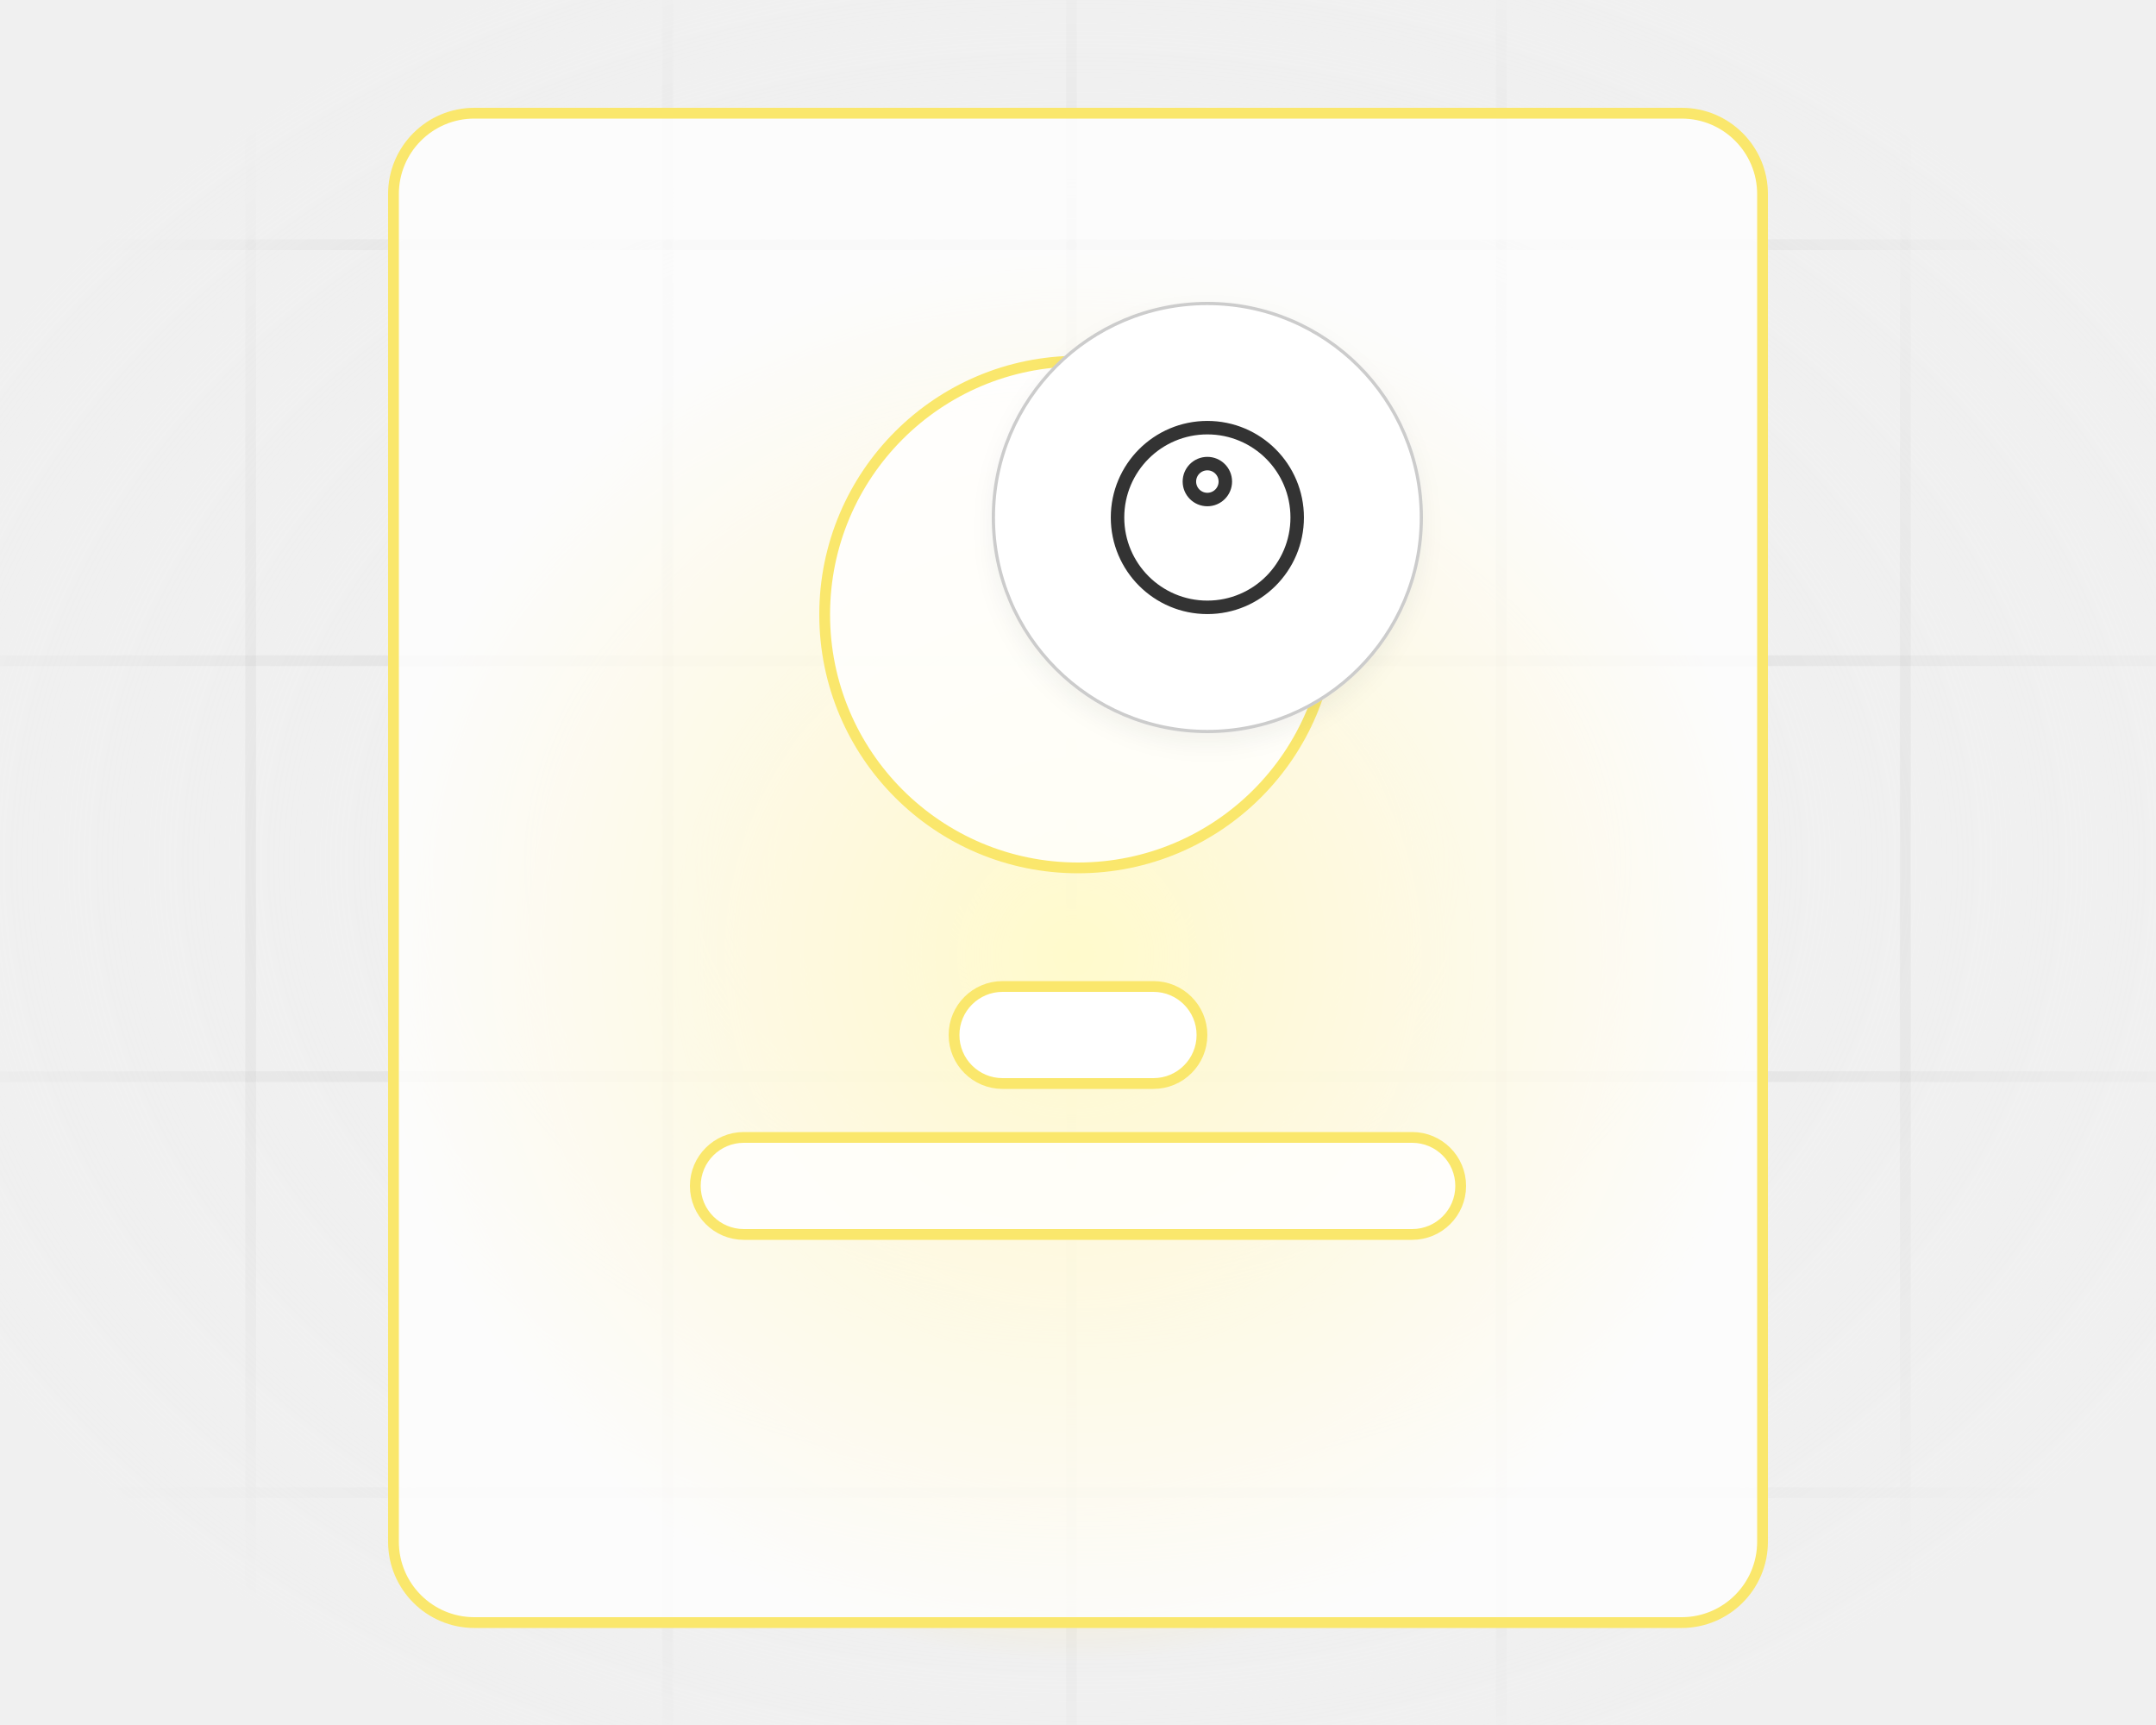
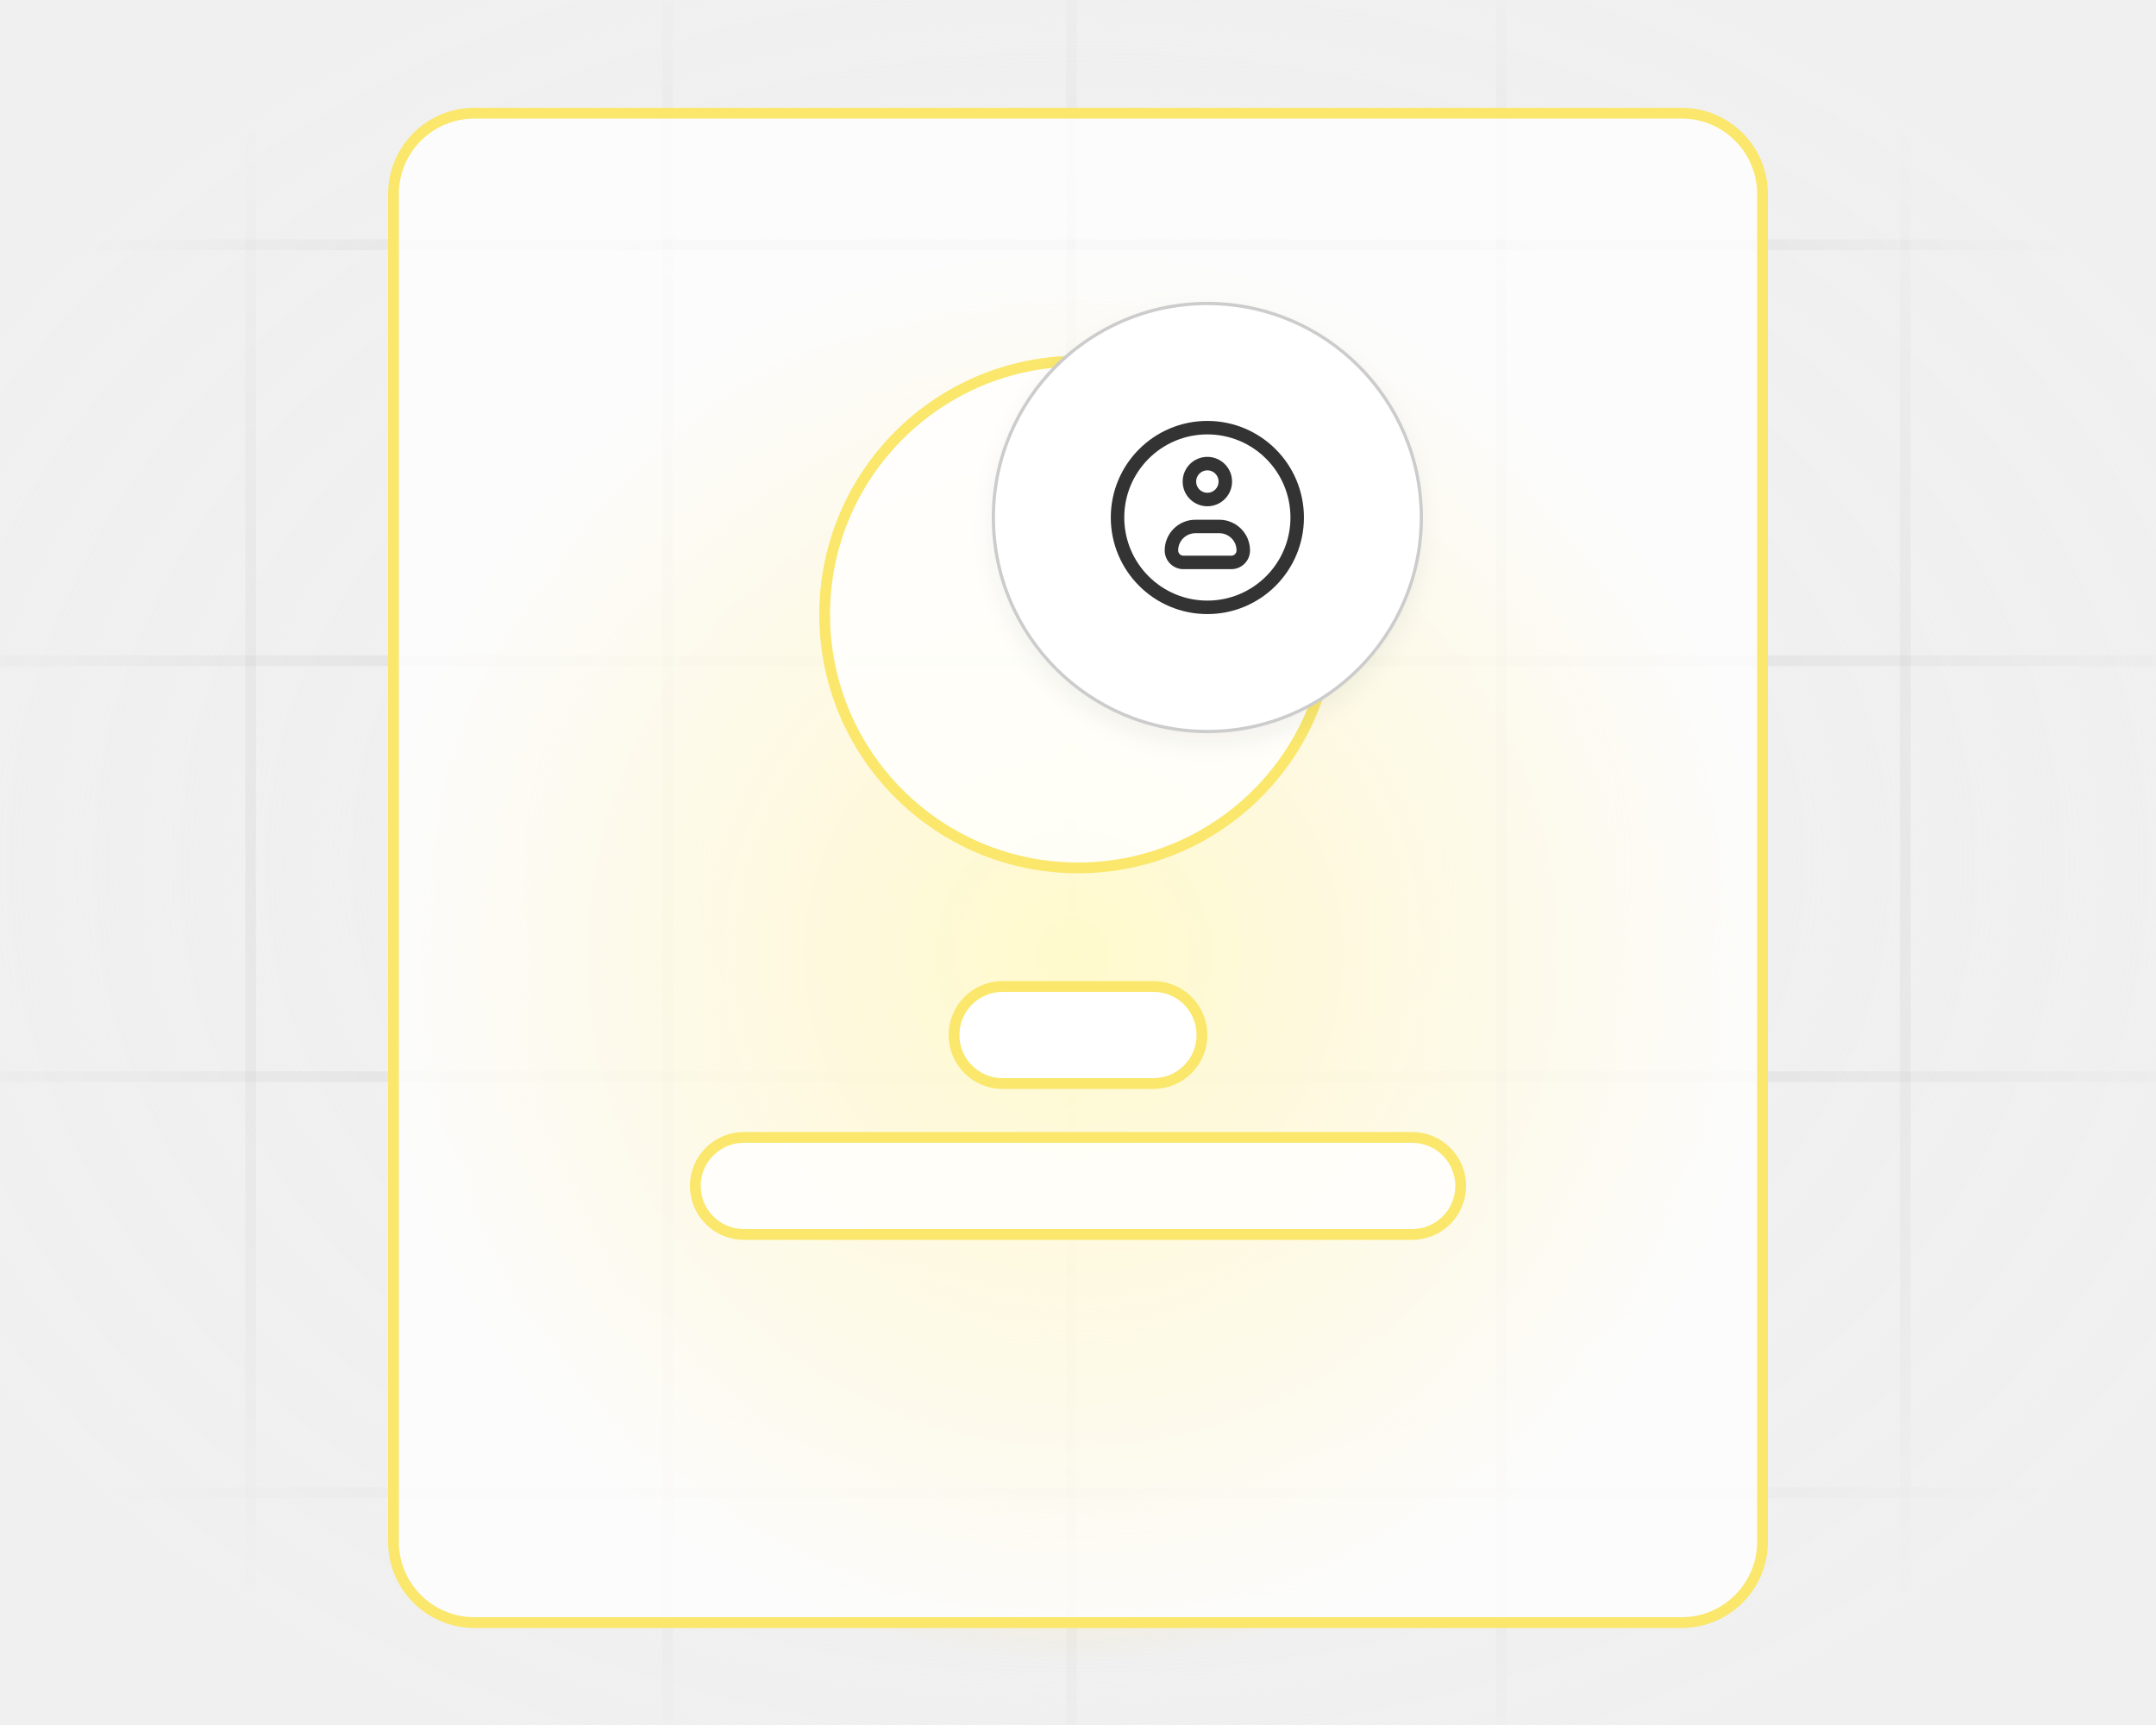
<svg xmlns="http://www.w3.org/2000/svg" width="200" height="160" viewBox="0 0 200 160" fill="none">
-   <g clip-path="url(#clip0_1886_32157)">
-     <g clip-path="url(#clip1_1886_32157)">
+   <g clip-path="url(#clip0_1891_49881)">
+     <g clip-path="url(#clip1_1891_49881)">
      <rect width="200" height="160" fill="#F0F0F0" />
      <path d="M176.747 22.701V215.612" stroke="black" stroke-opacity="0.1" stroke-linecap="round" />
      <path d="M176.747 -170.21V22.701" stroke="black" stroke-opacity="0.1" stroke-linecap="round" />
      <path d="M-52.888 22.701H252.889" stroke="black" stroke-opacity="0.1" stroke-linecap="round" />
      <path d="M23.254 22.701V215.612" stroke="black" stroke-opacity="0.1" stroke-linecap="round" />
      <path d="M23.254 -170.21V22.701" stroke="black" stroke-opacity="0.1" stroke-linecap="round" />
      <path d="M61.929 22.701V215.612" stroke="black" stroke-opacity="0.1" stroke-linecap="round" />
      <path d="M61.929 -170.21V22.701" stroke="black" stroke-opacity="0.1" stroke-linecap="round" />
      <path d="M99.396 22.701V215.612" stroke="black" stroke-opacity="0.1" stroke-linecap="round" />
      <path d="M99.396 -170.21V22.701" stroke="black" stroke-opacity="0.1" stroke-linecap="round" />
      <path d="M139.28 22.701V215.612" stroke="black" stroke-opacity="0.1" stroke-linecap="round" />
      <path d="M139.28 -170.21V22.701" stroke="black" stroke-opacity="0.1" stroke-linecap="round" />
      <path d="M-52.888 22.701H252.889" stroke="black" stroke-opacity="0.1" stroke-linecap="round" />
      <path d="M-52.888 99.865H252.889" stroke="black" stroke-opacity="0.1" stroke-linecap="round" />
      <path d="M-52.888 61.283H252.889" stroke="black" stroke-opacity="0.1" stroke-linecap="round" />
      <path d="M-52.888 138.448H252.889" stroke="black" stroke-opacity="0.1" stroke-linecap="round" />
-       <rect width="200" height="160" fill="url(#paint0_radial_1886_32157)" />
+       <rect width="200" height="160" fill="url(#paint0_radial_1891_49881)" />
    </g>
-     <path d="M164 18H36V160H164V18Z" fill="url(#paint1_radial_1886_32157)" />
+     <path d="M164 18H36V160H164V18Z" fill="url(#paint1_radial_1891_49881)" />
    <rect x="36.5" y="10.5" width="127" height="140" rx="7.5" fill="white" fill-opacity="0.8" stroke="#FAE76C" />
    <rect x="88.5" y="91.5" width="23" height="9" rx="4.5" fill="white" stroke="#FAE76C" />
    <rect x="64.5" y="105.5" width="71" height="9" rx="4.5" fill="white" fill-opacity="0.8" stroke="#FAE76C" />
    <rect x="76.5" y="33.5" width="47" height="47" rx="23.5" fill="white" fill-opacity="0.8" stroke="#FAE76C" />
-     <g filter="url(#filter0_d_1886_32157)">
+     <g filter="url(#filter0_d_1891_49881)">
      <path d="M132 48C132 36.954 123.046 28 112 28C100.954 28 92 36.954 92 48C92 59.046 100.954 68 112 68C123.046 68 132 59.046 132 48Z" fill="white" />
      <path d="M112 28.15C122.963 28.15 131.85 37.037 131.85 48C131.85 58.963 122.963 67.85 112 67.85C101.037 67.85 92.15 58.963 92.15 48C92.15 37.037 101.037 28.15 112 28.15Z" stroke="black" stroke-opacity="0.2" stroke-width="0.3" />
    </g>
-     <path d="M120.333 48C120.333 52.602 116.602 56.333 112 56.333C107.397 56.333 103.667 52.602 103.667 48C103.667 43.398 107.397 39.667 112 39.667C116.602 39.667 120.333 43.398 120.333 48Z" stroke="black" stroke-opacity="0.8" stroke-width="1.25" stroke-linecap="round" stroke-linejoin="round" />
-     <path d="M113.667 44.667C113.667 45.587 112.92 46.333 112 46.333C111.079 46.333 110.333 45.587 110.333 44.667C110.333 43.746 111.079 43 112 43C112.92 43 113.667 43.746 113.667 44.667Z" stroke="black" stroke-opacity="0.8" stroke-width="1.25" stroke-linecap="round" stroke-linejoin="round" />
+     <path d="M112 40.292C107.743 40.292 104.292 43.743 104.292 48C104.292 52.257 107.743 55.708 112 55.708C116.257 55.708 119.708 52.257 119.708 48C119.708 43.743 116.257 40.292 112 40.292ZM103.042 48C103.042 43.052 107.052 39.042 112 39.042C116.947 39.042 120.958 43.052 120.958 48C120.958 52.947 116.947 56.958 112 56.958C107.052 56.958 103.042 52.947 103.042 48ZM112 43.625C111.425 43.625 110.958 44.091 110.958 44.667C110.958 45.242 111.425 45.708 112 45.708C112.575 45.708 113.042 45.242 113.042 44.667C113.042 44.091 112.575 43.625 112 43.625ZM109.708 44.667C109.708 43.401 110.734 42.375 112 42.375C113.265 42.375 114.292 43.401 114.292 44.667C114.292 45.932 113.265 46.958 112 46.958C110.734 46.958 109.708 45.932 109.708 44.667ZM110.889 49.458C110.007 49.458 109.292 50.173 109.292 51.056C109.292 51.324 109.509 51.542 109.778 51.542H114.222C114.491 51.542 114.708 51.324 114.708 51.056C114.708 50.173 113.993 49.458 113.111 49.458H110.889ZM108.042 51.056C108.042 49.483 109.316 48.208 110.889 48.208H113.111C114.683 48.208 115.958 49.483 115.958 51.056C115.958 52.014 115.181 52.792 114.222 52.792H109.778C108.819 52.792 108.042 52.014 108.042 51.056Z" fill="black" fill-opacity="0.8" />
  </g>
  <defs>
-     <filter id="filter0_d_1886_32157" x="90" y="27" width="44" height="44" filterUnits="userSpaceOnUse" color-interpolation-filters="sRGB">
+     <filter id="filter0_d_1891_49881" x="90" y="27" width="44" height="44" filterUnits="userSpaceOnUse" color-interpolation-filters="sRGB">
      <feFlood flood-opacity="0" result="BackgroundImageFix" />
      <feColorMatrix in="SourceAlpha" type="matrix" values="0 0 0 0 0 0 0 0 0 0 0 0 0 0 0 0 0 0 127 0" result="hardAlpha" />
      <feOffset dy="1" />
      <feGaussianBlur stdDeviation="1" />
      <feColorMatrix type="matrix" values="0 0 0 0 0.063 0 0 0 0 0.094 0 0 0 0 0.157 0 0 0 0.05 0" />
-       <feBlend mode="normal" in2="BackgroundImageFix" result="effect1_dropShadow_1886_32157" />
-       <feBlend mode="normal" in="SourceGraphic" in2="effect1_dropShadow_1886_32157" result="shape" />
+       <feBlend mode="normal" in2="BackgroundImageFix" result="effect1_dropShadow_1891_49881" />
+       <feBlend mode="normal" in="SourceGraphic" in2="effect1_dropShadow_1891_49881" result="shape" />
    </filter>
-     <radialGradient id="paint0_radial_1886_32157" cx="0" cy="0" r="1" gradientUnits="userSpaceOnUse" gradientTransform="translate(100 80) rotate(90) scale(90.5 120.126)">
+     <radialGradient id="paint0_radial_1891_49881" cx="0" cy="0" r="1" gradientUnits="userSpaceOnUse" gradientTransform="translate(100 80) rotate(90) scale(90.5 120.126)">
      <stop stop-color="#F0F0F0" stop-opacity="0" />
      <stop offset="1" stop-color="#F0F0F0" />
    </radialGradient>
-     <radialGradient id="paint1_radial_1886_32157" cx="0" cy="0" r="1" gradientUnits="userSpaceOnUse" gradientTransform="translate(99.5688 88.6204) scale(64.8153 65.5762)">
+     <radialGradient id="paint1_radial_1891_49881" cx="0" cy="0" r="1" gradientUnits="userSpaceOnUse" gradientTransform="translate(99.5688 88.6204) scale(64.8153 65.5762)">
      <stop stop-color="#FFE600" />
      <stop offset="1" stop-color="#FFC700" stop-opacity="0" />
      <stop offset="1" stop-color="#FFE600" stop-opacity="0" />
    </radialGradient>
-     <clipPath id="clip0_1886_32157">
+     <clipPath id="clip0_1891_49881">
      <rect width="200" height="160" fill="white" />
    </clipPath>
-     <clipPath id="clip1_1886_32157">
+     <clipPath id="clip1_1891_49881">
      <rect width="306" height="232" fill="white" transform="translate(-53 -16)" />
    </clipPath>
  </defs>
</svg>
